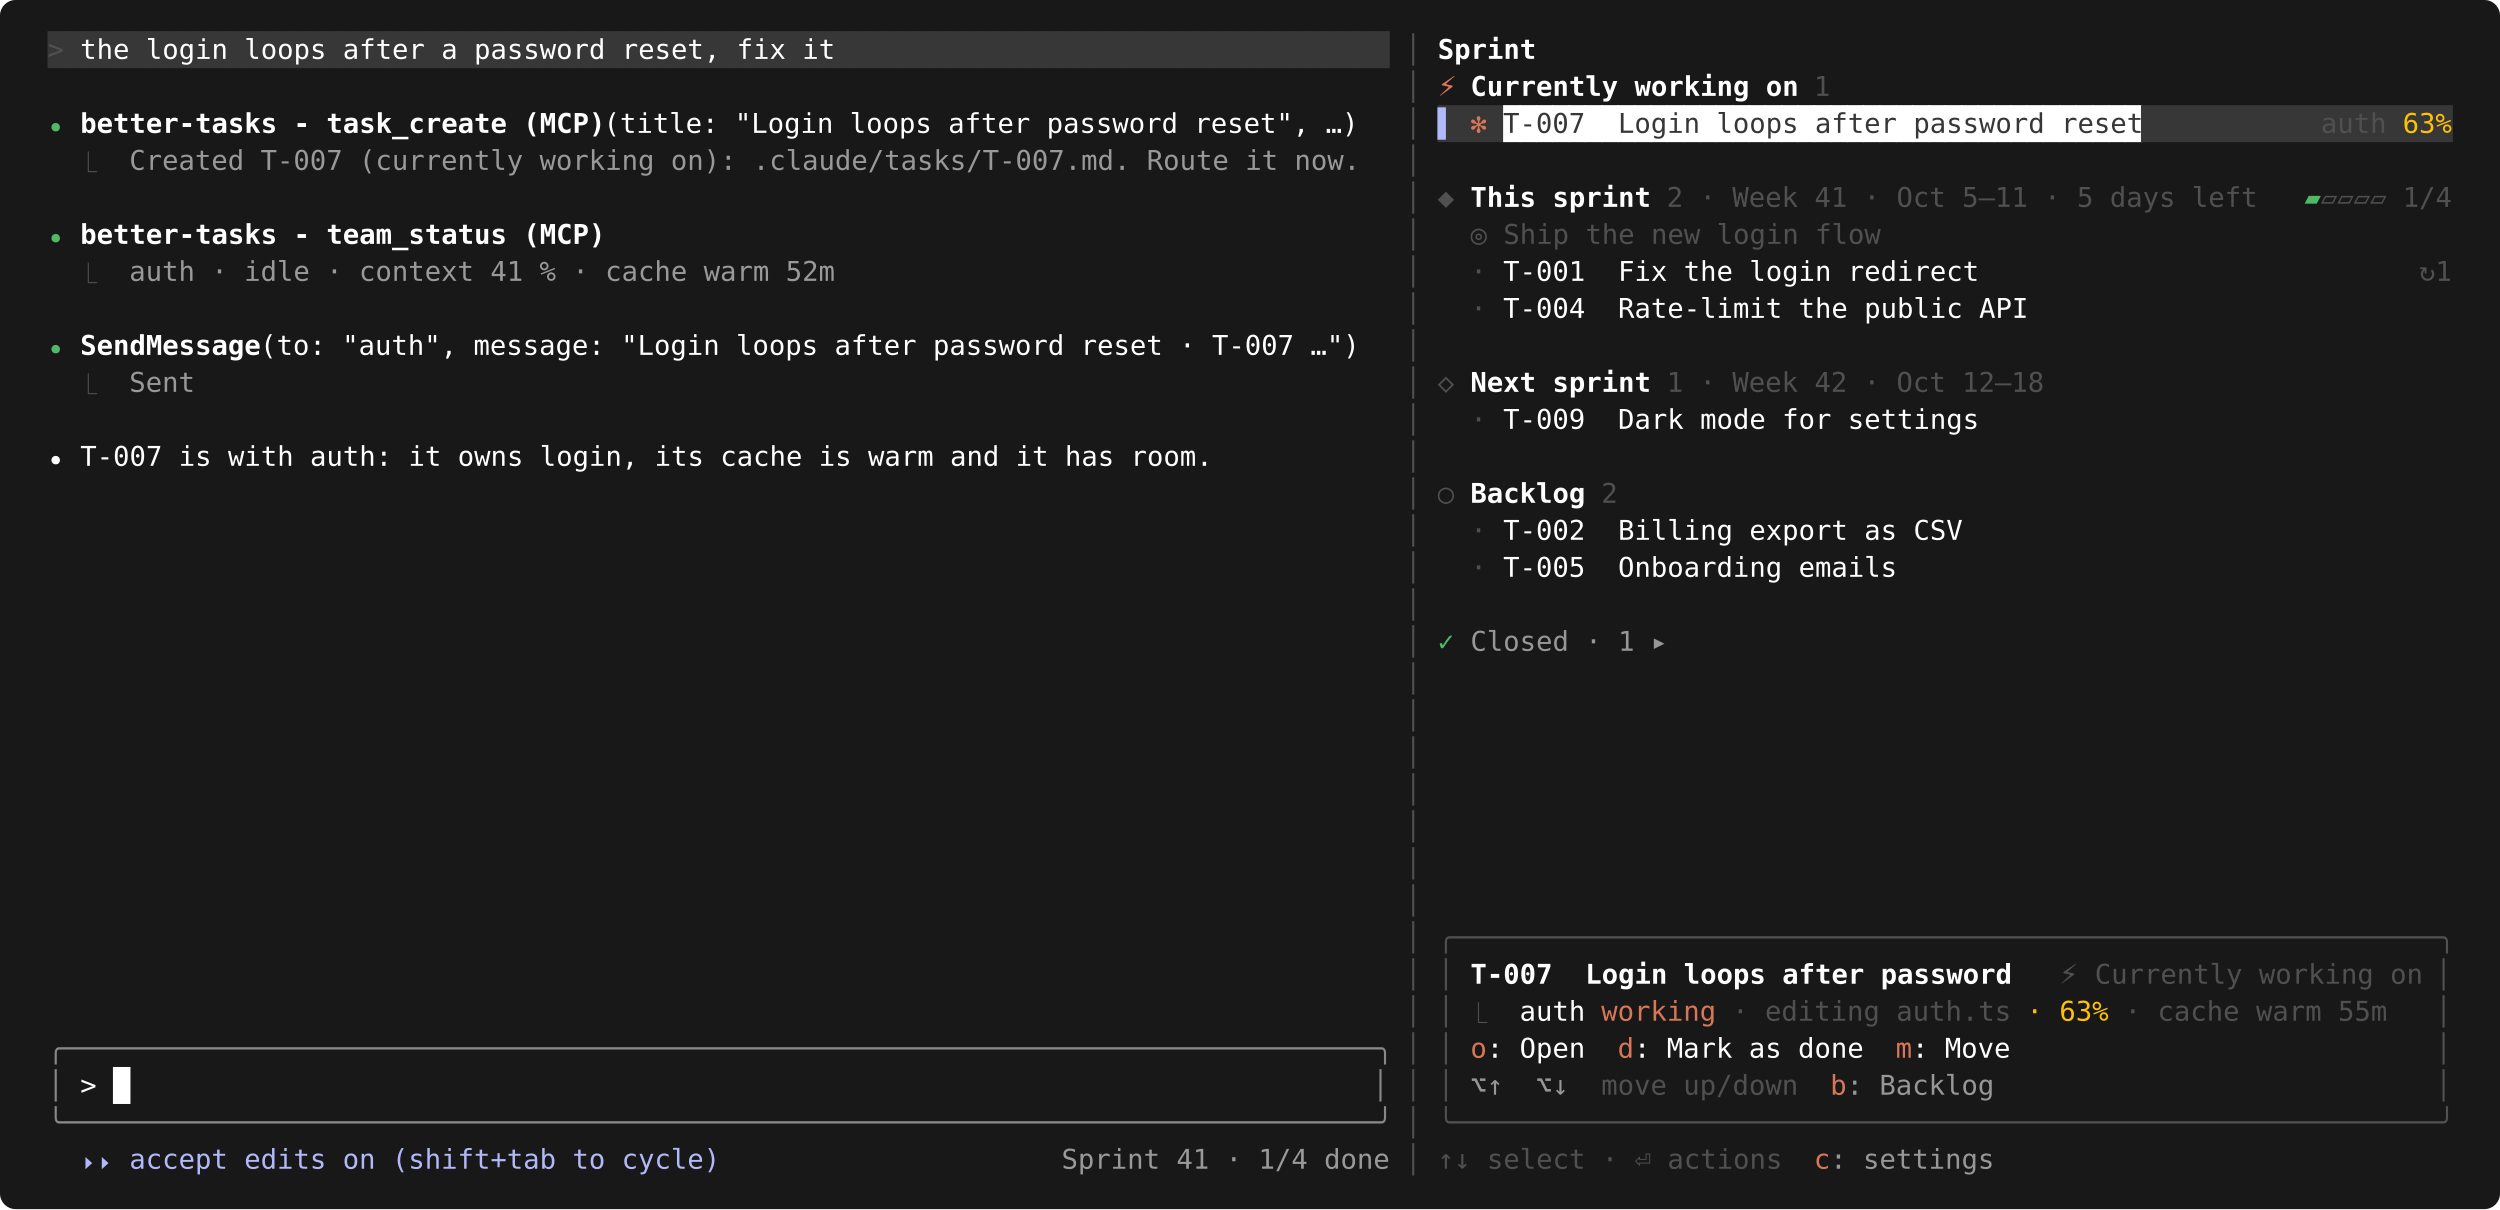
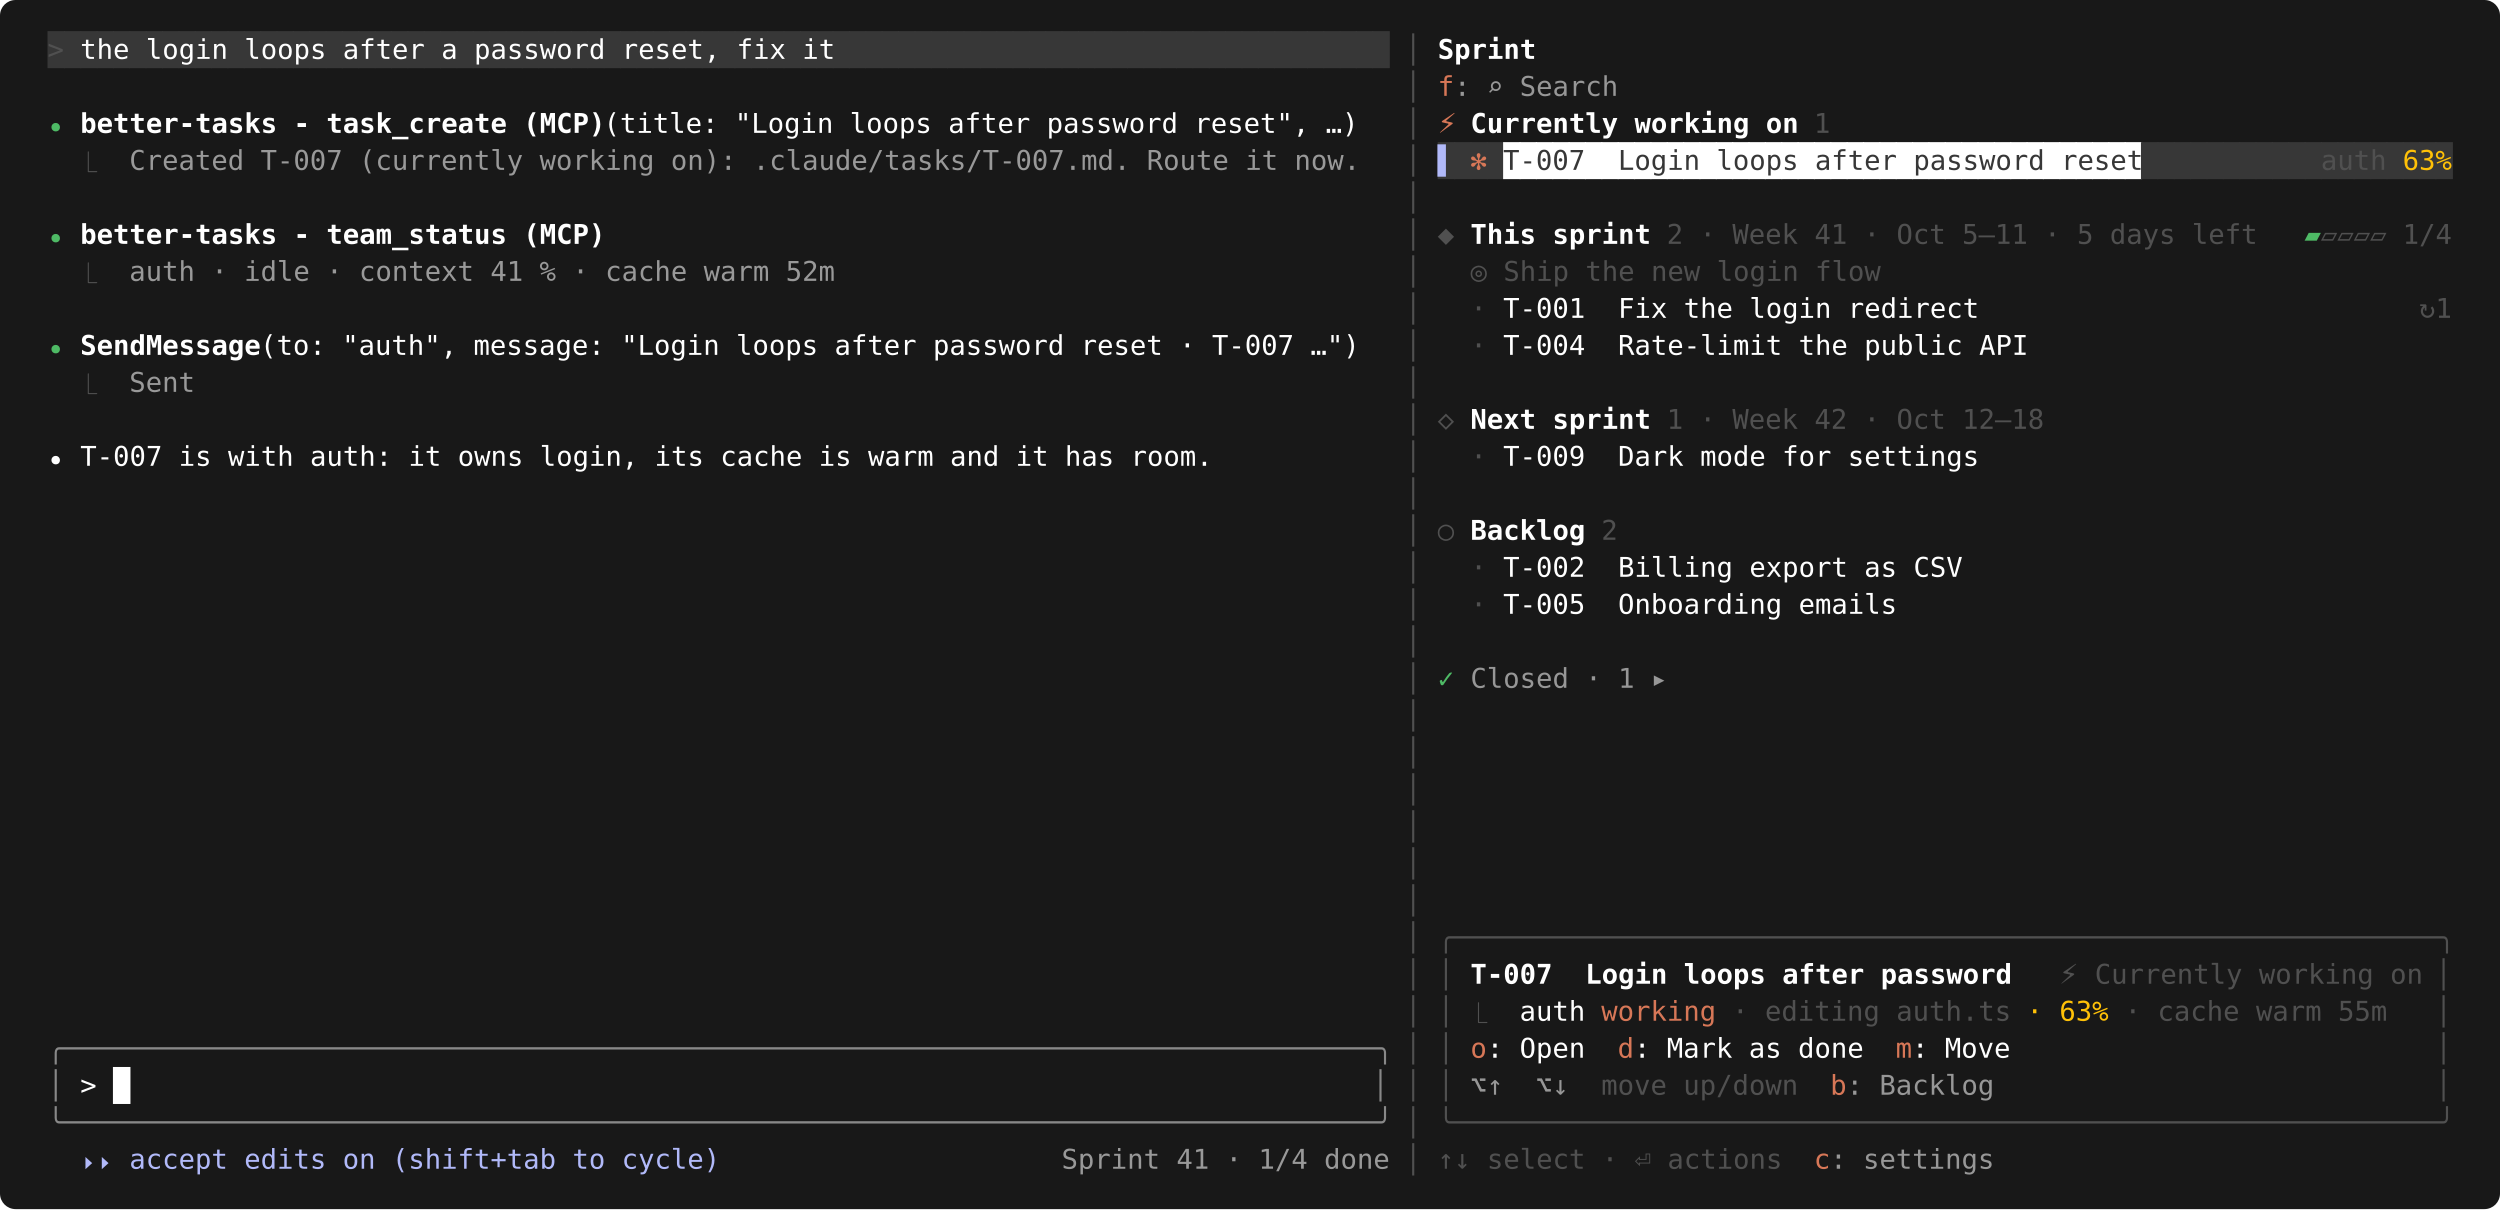
<svg xmlns="http://www.w3.org/2000/svg" width="1284" height="621" viewBox="0 0 1284 621" font-family="JetBrains Mono, SF Mono, Menlo, Consolas, monospace" font-size="14">
  <rect width="100%" height="100%" rx="8" fill="rgb(24,24,24)" />
  <rect x="24.4" y="16" width="9" height="19" fill="rgb(55,55,55)" />
  <rect x="32.8" y="16" width="9" height="19" fill="rgb(55,55,55)" />
  <rect x="41.2" y="16" width="9" height="19" fill="rgb(55,55,55)" />
  <rect x="49.6" y="16" width="9" height="19" fill="rgb(55,55,55)" />
  <rect x="58.0" y="16" width="9" height="19" fill="rgb(55,55,55)" />
  <rect x="66.4" y="16" width="9" height="19" fill="rgb(55,55,55)" />
  <rect x="74.8" y="16" width="9" height="19" fill="rgb(55,55,55)" />
  <rect x="83.2" y="16" width="9" height="19" fill="rgb(55,55,55)" />
  <rect x="91.6" y="16" width="9" height="19" fill="rgb(55,55,55)" />
  <rect x="100.0" y="16" width="9" height="19" fill="rgb(55,55,55)" />
  <rect x="108.4" y="16" width="9" height="19" fill="rgb(55,55,55)" />
  <rect x="116.8" y="16" width="9" height="19" fill="rgb(55,55,55)" />
  <rect x="125.2" y="16" width="9" height="19" fill="rgb(55,55,55)" />
  <rect x="133.6" y="16" width="9" height="19" fill="rgb(55,55,55)" />
  <rect x="142.0" y="16" width="9" height="19" fill="rgb(55,55,55)" />
  <rect x="150.4" y="16" width="9" height="19" fill="rgb(55,55,55)" />
  <rect x="158.8" y="16" width="9" height="19" fill="rgb(55,55,55)" />
  <rect x="167.2" y="16" width="9" height="19" fill="rgb(55,55,55)" />
  <rect x="175.6" y="16" width="9" height="19" fill="rgb(55,55,55)" />
  <rect x="184.0" y="16" width="9" height="19" fill="rgb(55,55,55)" />
  <rect x="192.4" y="16" width="9" height="19" fill="rgb(55,55,55)" />
  <rect x="200.8" y="16" width="9" height="19" fill="rgb(55,55,55)" />
  <rect x="209.2" y="16" width="9" height="19" fill="rgb(55,55,55)" />
  <rect x="217.6" y="16" width="9" height="19" fill="rgb(55,55,55)" />
  <rect x="226.0" y="16" width="9" height="19" fill="rgb(55,55,55)" />
  <rect x="234.4" y="16" width="9" height="19" fill="rgb(55,55,55)" />
  <rect x="242.8" y="16" width="9" height="19" fill="rgb(55,55,55)" />
  <rect x="251.2" y="16" width="9" height="19" fill="rgb(55,55,55)" />
  <rect x="259.6" y="16" width="9" height="19" fill="rgb(55,55,55)" />
  <rect x="268.0" y="16" width="9" height="19" fill="rgb(55,55,55)" />
  <rect x="276.4" y="16" width="9" height="19" fill="rgb(55,55,55)" />
  <rect x="284.8" y="16" width="9" height="19" fill="rgb(55,55,55)" />
  <rect x="293.2" y="16" width="9" height="19" fill="rgb(55,55,55)" />
  <rect x="301.6" y="16" width="9" height="19" fill="rgb(55,55,55)" />
  <rect x="310.0" y="16" width="9" height="19" fill="rgb(55,55,55)" />
  <rect x="318.4" y="16" width="9" height="19" fill="rgb(55,55,55)" />
  <rect x="326.8" y="16" width="9" height="19" fill="rgb(55,55,55)" />
  <rect x="335.2" y="16" width="9" height="19" fill="rgb(55,55,55)" />
  <rect x="343.6" y="16" width="9" height="19" fill="rgb(55,55,55)" />
  <rect x="352.0" y="16" width="9" height="19" fill="rgb(55,55,55)" />
  <rect x="360.4" y="16" width="9" height="19" fill="rgb(55,55,55)" />
  <rect x="368.8" y="16" width="9" height="19" fill="rgb(55,55,55)" />
  <rect x="377.2" y="16" width="9" height="19" fill="rgb(55,55,55)" />
  <rect x="385.6" y="16" width="9" height="19" fill="rgb(55,55,55)" />
  <rect x="394.0" y="16" width="9" height="19" fill="rgb(55,55,55)" />
  <rect x="402.4" y="16" width="9" height="19" fill="rgb(55,55,55)" />
  <rect x="410.8" y="16" width="9" height="19" fill="rgb(55,55,55)" />
  <rect x="419.2" y="16" width="9" height="19" fill="rgb(55,55,55)" />
  <rect x="427.6" y="16" width="9" height="19" fill="rgb(55,55,55)" />
  <rect x="436.0" y="16" width="9" height="19" fill="rgb(55,55,55)" />
  <rect x="444.4" y="16" width="9" height="19" fill="rgb(55,55,55)" />
  <rect x="452.8" y="16" width="9" height="19" fill="rgb(55,55,55)" />
  <rect x="461.2" y="16" width="9" height="19" fill="rgb(55,55,55)" />
  <rect x="469.6" y="16" width="9" height="19" fill="rgb(55,55,55)" />
  <rect x="478.0" y="16" width="9" height="19" fill="rgb(55,55,55)" />
  <rect x="486.4" y="16" width="9" height="19" fill="rgb(55,55,55)" />
  <rect x="494.8" y="16" width="9" height="19" fill="rgb(55,55,55)" />
  <rect x="503.2" y="16" width="9" height="19" fill="rgb(55,55,55)" />
  <rect x="511.6" y="16" width="9" height="19" fill="rgb(55,55,55)" />
  <rect x="520.0" y="16" width="9" height="19" fill="rgb(55,55,55)" />
  <rect x="528.4" y="16" width="9" height="19" fill="rgb(55,55,55)" />
  <rect x="536.8" y="16" width="9" height="19" fill="rgb(55,55,55)" />
  <rect x="545.2" y="16" width="9" height="19" fill="rgb(55,55,55)" />
  <rect x="553.6" y="16" width="9" height="19" fill="rgb(55,55,55)" />
  <rect x="562.0" y="16" width="9" height="19" fill="rgb(55,55,55)" />
  <rect x="570.4" y="16" width="9" height="19" fill="rgb(55,55,55)" />
  <rect x="578.8" y="16" width="9" height="19" fill="rgb(55,55,55)" />
  <rect x="587.2" y="16" width="9" height="19" fill="rgb(55,55,55)" />
  <rect x="595.6" y="16" width="9" height="19" fill="rgb(55,55,55)" />
  <rect x="604.0" y="16" width="9" height="19" fill="rgb(55,55,55)" />
  <rect x="612.4" y="16" width="9" height="19" fill="rgb(55,55,55)" />
  <rect x="620.8" y="16" width="9" height="19" fill="rgb(55,55,55)" />
  <rect x="629.2" y="16" width="9" height="19" fill="rgb(55,55,55)" />
  <rect x="637.6" y="16" width="9" height="19" fill="rgb(55,55,55)" />
  <rect x="646.0" y="16" width="9" height="19" fill="rgb(55,55,55)" />
  <rect x="654.4" y="16" width="9" height="19" fill="rgb(55,55,55)" />
  <rect x="662.8" y="16" width="9" height="19" fill="rgb(55,55,55)" />
  <rect x="671.2" y="16" width="9" height="19" fill="rgb(55,55,55)" />
  <rect x="679.6" y="16" width="9" height="19" fill="rgb(55,55,55)" />
  <rect x="688.0" y="16" width="9" height="19" fill="rgb(55,55,55)" />
  <rect x="696.4" y="16" width="9" height="19" fill="rgb(55,55,55)" />
  <rect x="704.8" y="16" width="9" height="19" fill="rgb(55,55,55)" />
  <text x="24.4" y="30.25" fill="rgb(80,80,80)" textLength="16.8" xml:space="preserve">&gt; </text>
  <text x="41.2" y="30.25" fill="rgb(255,255,255)" textLength="386.4" xml:space="preserve">the login loops after a password reset, fix it</text>
  <text x="721.6" y="30.25" fill="rgb(80,80,80)" textLength="8.4" xml:space="preserve">│</text>
  <text x="730.0" y="30.25" fill="rgb(255,255,255)" font-weight="bold" textLength="67.2" xml:space="preserve"> Sprint </text>
  <text x="721.6" y="49.25" fill="rgb(80,80,80)" textLength="8.4" xml:space="preserve">│</text>
-   <text x="738.4" y="49.25" fill="rgb(215,119,87)" textLength="16.8" xml:space="preserve">⚡ </text>
-   <text x="755.2" y="49.25" fill="rgb(255,255,255)" font-weight="bold" textLength="168.0" xml:space="preserve">Currently working on</text>
-   <text x="923.2" y="49.25" fill="rgb(80,80,80)" textLength="16.8" xml:space="preserve"> 1</text>
-   <rect x="738.4" y="54" width="9" height="19" fill="rgb(55,55,55)" />
-   <rect x="746.8" y="54" width="9" height="19" fill="rgb(55,55,55)" />
-   <rect x="755.2" y="54" width="9" height="19" fill="rgb(55,55,55)" />
-   <rect x="763.6" y="54" width="9" height="19" fill="rgb(55,55,55)" />
-   <rect x="772.0" y="54" width="9" height="19" fill="rgb(255,255,255)" />
-   <rect x="780.4" y="54" width="9" height="19" fill="rgb(255,255,255)" />
-   <rect x="788.8" y="54" width="9" height="19" fill="rgb(255,255,255)" />
-   <rect x="797.2" y="54" width="9" height="19" fill="rgb(255,255,255)" />
-   <rect x="805.6" y="54" width="9" height="19" fill="rgb(255,255,255)" />
-   <rect x="814.0" y="54" width="9" height="19" fill="rgb(255,255,255)" />
-   <rect x="822.4" y="54" width="9" height="19" fill="rgb(255,255,255)" />
-   <rect x="830.8" y="54" width="9" height="19" fill="rgb(255,255,255)" />
-   <rect x="839.2" y="54" width="9" height="19" fill="rgb(255,255,255)" />
-   <rect x="847.6" y="54" width="9" height="19" fill="rgb(255,255,255)" />
-   <rect x="856.0" y="54" width="9" height="19" fill="rgb(255,255,255)" />
-   <rect x="864.4" y="54" width="9" height="19" fill="rgb(255,255,255)" />
-   <rect x="872.8" y="54" width="9" height="19" fill="rgb(255,255,255)" />
-   <rect x="881.2" y="54" width="9" height="19" fill="rgb(255,255,255)" />
-   <rect x="889.6" y="54" width="9" height="19" fill="rgb(255,255,255)" />
-   <rect x="898.0" y="54" width="9" height="19" fill="rgb(255,255,255)" />
-   <rect x="906.4" y="54" width="9" height="19" fill="rgb(255,255,255)" />
-   <rect x="914.8" y="54" width="9" height="19" fill="rgb(255,255,255)" />
-   <rect x="923.2" y="54" width="9" height="19" fill="rgb(255,255,255)" />
-   <rect x="931.6" y="54" width="9" height="19" fill="rgb(255,255,255)" />
-   <rect x="940.0" y="54" width="9" height="19" fill="rgb(255,255,255)" />
-   <rect x="948.4" y="54" width="9" height="19" fill="rgb(255,255,255)" />
-   <rect x="956.8" y="54" width="9" height="19" fill="rgb(255,255,255)" />
-   <rect x="965.2" y="54" width="9" height="19" fill="rgb(255,255,255)" />
-   <rect x="973.6" y="54" width="9" height="19" fill="rgb(255,255,255)" />
-   <rect x="982.0" y="54" width="9" height="19" fill="rgb(255,255,255)" />
-   <rect x="990.4" y="54" width="9" height="19" fill="rgb(255,255,255)" />
-   <rect x="998.8" y="54" width="9" height="19" fill="rgb(255,255,255)" />
-   <rect x="1007.2" y="54" width="9" height="19" fill="rgb(255,255,255)" />
-   <rect x="1015.6" y="54" width="9" height="19" fill="rgb(255,255,255)" />
-   <rect x="1024.0" y="54" width="9" height="19" fill="rgb(255,255,255)" />
-   <rect x="1032.4" y="54" width="9" height="19" fill="rgb(255,255,255)" />
-   <rect x="1040.8" y="54" width="9" height="19" fill="rgb(255,255,255)" />
-   <rect x="1049.2" y="54" width="9" height="19" fill="rgb(255,255,255)" />
-   <rect x="1057.6" y="54" width="9" height="19" fill="rgb(255,255,255)" />
-   <rect x="1066.0" y="54" width="9" height="19" fill="rgb(255,255,255)" />
-   <rect x="1074.4" y="54" width="9" height="19" fill="rgb(255,255,255)" />
-   <rect x="1082.8" y="54" width="9" height="19" fill="rgb(255,255,255)" />
-   <rect x="1091.2" y="54" width="9" height="19" fill="rgb(255,255,255)" />
-   <rect x="1099.6" y="54" width="9" height="19" fill="rgb(55,55,55)" />
-   <rect x="1108.0" y="54" width="9" height="19" fill="rgb(55,55,55)" />
-   <rect x="1116.4" y="54" width="9" height="19" fill="rgb(55,55,55)" />
-   <rect x="1124.8" y="54" width="9" height="19" fill="rgb(55,55,55)" />
-   <rect x="1133.2" y="54" width="9" height="19" fill="rgb(55,55,55)" />
-   <rect x="1141.6" y="54" width="9" height="19" fill="rgb(55,55,55)" />
-   <rect x="1150.0" y="54" width="9" height="19" fill="rgb(55,55,55)" />
-   <rect x="1158.4" y="54" width="9" height="19" fill="rgb(55,55,55)" />
-   <rect x="1166.8" y="54" width="9" height="19" fill="rgb(55,55,55)" />
-   <rect x="1175.2" y="54" width="9" height="19" fill="rgb(55,55,55)" />
-   <rect x="1183.6" y="54" width="9" height="19" fill="rgb(55,55,55)" />
-   <rect x="1192.0" y="54" width="9" height="19" fill="rgb(55,55,55)" />
-   <rect x="1200.4" y="54" width="9" height="19" fill="rgb(55,55,55)" />
-   <rect x="1208.8" y="54" width="9" height="19" fill="rgb(55,55,55)" />
-   <rect x="1217.2" y="54" width="9" height="19" fill="rgb(55,55,55)" />
-   <rect x="1225.6" y="54" width="9" height="19" fill="rgb(55,55,55)" />
-   <rect x="1234.0" y="54" width="9" height="19" fill="rgb(55,55,55)" />
-   <rect x="1242.4" y="54" width="9" height="19" fill="rgb(55,55,55)" />
-   <rect x="1250.8" y="54" width="9" height="19" fill="rgb(55,55,55)" />
+   <text x="738.4" y="49.25" fill="rgb(215,119,87)" textLength="8.4" xml:space="preserve">f</text>
+   <text x="746.8" y="49.25" fill="rgb(255,255,255)" opacity="0.55" textLength="84.0" xml:space="preserve">: ⌕ Search</text>
  <text x="24.4" y="68.25" fill="rgb(78,186,101)" textLength="16.8" xml:space="preserve">⏺ </text>
  <text x="41.2" y="68.25" fill="rgb(255,255,255)" font-weight="bold" textLength="268.8" xml:space="preserve">better-tasks - task_create (MCP)</text>
  <text x="310.0" y="68.25" fill="rgb(255,255,255)" textLength="386.4" xml:space="preserve">(title: "Login loops after password reset", …)</text>
  <text x="721.6" y="68.25" fill="rgb(80,80,80)" textLength="8.4" xml:space="preserve">│</text>
-   <text x="738.4" y="68.25" fill="rgb(177,185,249)" textLength="8.4" xml:space="preserve">▌</text>
-   <text x="755.2" y="68.25" fill="rgb(215,119,87)" textLength="8.4" xml:space="preserve">✻</text>
-   <text x="772.0" y="68.25" fill="rgb(55,55,55)" textLength="327.6" xml:space="preserve">T-007  Login loops after password reset</text>
-   <text x="1192.0" y="68.25" fill="rgb(80,80,80)" textLength="33.6" xml:space="preserve">auth</text>
-   <text x="1234.0" y="68.25" fill="rgb(255,193,7)" textLength="25.2" xml:space="preserve">63%</text>
+   <text x="738.4" y="68.25" fill="rgb(215,119,87)" textLength="16.8" xml:space="preserve">⚡ </text>
+   <text x="755.2" y="68.25" fill="rgb(255,255,255)" font-weight="bold" textLength="168.0" xml:space="preserve">Currently working on</text>
+   <text x="923.2" y="68.25" fill="rgb(80,80,80)" textLength="16.8" xml:space="preserve"> 1</text>
+   <rect x="738.4" y="73" width="9" height="19" fill="rgb(55,55,55)" />
+   <rect x="746.8" y="73" width="9" height="19" fill="rgb(55,55,55)" />
+   <rect x="755.2" y="73" width="9" height="19" fill="rgb(55,55,55)" />
+   <rect x="763.6" y="73" width="9" height="19" fill="rgb(55,55,55)" />
+   <rect x="772.0" y="73" width="9" height="19" fill="rgb(255,255,255)" />
+   <rect x="780.4" y="73" width="9" height="19" fill="rgb(255,255,255)" />
+   <rect x="788.8" y="73" width="9" height="19" fill="rgb(255,255,255)" />
+   <rect x="797.2" y="73" width="9" height="19" fill="rgb(255,255,255)" />
+   <rect x="805.6" y="73" width="9" height="19" fill="rgb(255,255,255)" />
+   <rect x="814.0" y="73" width="9" height="19" fill="rgb(255,255,255)" />
+   <rect x="822.4" y="73" width="9" height="19" fill="rgb(255,255,255)" />
+   <rect x="830.8" y="73" width="9" height="19" fill="rgb(255,255,255)" />
+   <rect x="839.2" y="73" width="9" height="19" fill="rgb(255,255,255)" />
+   <rect x="847.6" y="73" width="9" height="19" fill="rgb(255,255,255)" />
+   <rect x="856.0" y="73" width="9" height="19" fill="rgb(255,255,255)" />
+   <rect x="864.4" y="73" width="9" height="19" fill="rgb(255,255,255)" />
+   <rect x="872.8" y="73" width="9" height="19" fill="rgb(255,255,255)" />
+   <rect x="881.2" y="73" width="9" height="19" fill="rgb(255,255,255)" />
+   <rect x="889.6" y="73" width="9" height="19" fill="rgb(255,255,255)" />
+   <rect x="898.0" y="73" width="9" height="19" fill="rgb(255,255,255)" />
+   <rect x="906.4" y="73" width="9" height="19" fill="rgb(255,255,255)" />
+   <rect x="914.8" y="73" width="9" height="19" fill="rgb(255,255,255)" />
+   <rect x="923.2" y="73" width="9" height="19" fill="rgb(255,255,255)" />
+   <rect x="931.6" y="73" width="9" height="19" fill="rgb(255,255,255)" />
+   <rect x="940.0" y="73" width="9" height="19" fill="rgb(255,255,255)" />
+   <rect x="948.4" y="73" width="9" height="19" fill="rgb(255,255,255)" />
+   <rect x="956.8" y="73" width="9" height="19" fill="rgb(255,255,255)" />
+   <rect x="965.2" y="73" width="9" height="19" fill="rgb(255,255,255)" />
+   <rect x="973.6" y="73" width="9" height="19" fill="rgb(255,255,255)" />
+   <rect x="982.0" y="73" width="9" height="19" fill="rgb(255,255,255)" />
+   <rect x="990.4" y="73" width="9" height="19" fill="rgb(255,255,255)" />
+   <rect x="998.8" y="73" width="9" height="19" fill="rgb(255,255,255)" />
+   <rect x="1007.2" y="73" width="9" height="19" fill="rgb(255,255,255)" />
+   <rect x="1015.6" y="73" width="9" height="19" fill="rgb(255,255,255)" />
+   <rect x="1024.0" y="73" width="9" height="19" fill="rgb(255,255,255)" />
+   <rect x="1032.4" y="73" width="9" height="19" fill="rgb(255,255,255)" />
+   <rect x="1040.8" y="73" width="9" height="19" fill="rgb(255,255,255)" />
+   <rect x="1049.2" y="73" width="9" height="19" fill="rgb(255,255,255)" />
+   <rect x="1057.6" y="73" width="9" height="19" fill="rgb(255,255,255)" />
+   <rect x="1066.0" y="73" width="9" height="19" fill="rgb(255,255,255)" />
+   <rect x="1074.4" y="73" width="9" height="19" fill="rgb(255,255,255)" />
+   <rect x="1082.8" y="73" width="9" height="19" fill="rgb(255,255,255)" />
+   <rect x="1091.2" y="73" width="9" height="19" fill="rgb(255,255,255)" />
+   <rect x="1099.6" y="73" width="9" height="19" fill="rgb(55,55,55)" />
+   <rect x="1108.0" y="73" width="9" height="19" fill="rgb(55,55,55)" />
+   <rect x="1116.4" y="73" width="9" height="19" fill="rgb(55,55,55)" />
+   <rect x="1124.8" y="73" width="9" height="19" fill="rgb(55,55,55)" />
+   <rect x="1133.2" y="73" width="9" height="19" fill="rgb(55,55,55)" />
+   <rect x="1141.6" y="73" width="9" height="19" fill="rgb(55,55,55)" />
+   <rect x="1150.0" y="73" width="9" height="19" fill="rgb(55,55,55)" />
+   <rect x="1158.4" y="73" width="9" height="19" fill="rgb(55,55,55)" />
+   <rect x="1166.8" y="73" width="9" height="19" fill="rgb(55,55,55)" />
+   <rect x="1175.2" y="73" width="9" height="19" fill="rgb(55,55,55)" />
+   <rect x="1183.6" y="73" width="9" height="19" fill="rgb(55,55,55)" />
+   <rect x="1192.0" y="73" width="9" height="19" fill="rgb(55,55,55)" />
+   <rect x="1200.4" y="73" width="9" height="19" fill="rgb(55,55,55)" />
+   <rect x="1208.8" y="73" width="9" height="19" fill="rgb(55,55,55)" />
+   <rect x="1217.2" y="73" width="9" height="19" fill="rgb(55,55,55)" />
+   <rect x="1225.6" y="73" width="9" height="19" fill="rgb(55,55,55)" />
+   <rect x="1234.0" y="73" width="9" height="19" fill="rgb(55,55,55)" />
+   <rect x="1242.4" y="73" width="9" height="19" fill="rgb(55,55,55)" />
+   <rect x="1250.8" y="73" width="9" height="19" fill="rgb(55,55,55)" />
  <text x="24.4" y="87.25" fill="rgb(80,80,80)" textLength="42.0" xml:space="preserve">  ⎿  </text>
  <text x="66.4" y="87.25" fill="rgb(153,153,153)" textLength="630.0" xml:space="preserve">Created T-007 (currently working on): .claude/tasks/T-007.md. Route it now.</text>
  <text x="721.6" y="87.25" fill="rgb(80,80,80)" textLength="8.4" xml:space="preserve">│</text>
+   <text x="738.4" y="87.25" fill="rgb(177,185,249)" textLength="8.4" xml:space="preserve">▌</text>
+   <text x="755.2" y="87.25" fill="rgb(215,119,87)" textLength="8.4" xml:space="preserve">✻</text>
+   <text x="772.0" y="87.25" fill="rgb(55,55,55)" textLength="327.6" xml:space="preserve">T-007  Login loops after password reset</text>
+   <text x="1192.0" y="87.25" fill="rgb(80,80,80)" textLength="33.6" xml:space="preserve">auth</text>
+   <text x="1234.0" y="87.25" fill="rgb(255,193,7)" textLength="25.2" xml:space="preserve">63%</text>
  <text x="721.6" y="106.25" fill="rgb(80,80,80)" textLength="8.4" xml:space="preserve">│</text>
-   <text x="738.4" y="106.25" fill="rgb(80,80,80)" textLength="16.8" xml:space="preserve">◆ </text>
-   <text x="755.2" y="106.25" fill="rgb(255,255,255)" font-weight="bold" textLength="92.4" xml:space="preserve">This sprint</text>
-   <text x="847.6" y="106.25" fill="rgb(80,80,80)" textLength="310.8" xml:space="preserve"> 2 · Week 41 · Oct 5–11 · 5 days left</text>
-   <text x="1183.6" y="106.25" fill="rgb(78,186,101)" textLength="8.4" xml:space="preserve">▰</text>
-   <text x="1192.0" y="106.25" fill="rgb(80,80,80)" textLength="33.6" xml:space="preserve">▱▱▱▱</text>
-   <text x="1234.0" y="106.25" fill="rgb(80,80,80)" textLength="25.2" xml:space="preserve">1/4</text>
  <text x="24.4" y="125.25" fill="rgb(78,186,101)" textLength="16.8" xml:space="preserve">⏺ </text>
  <text x="41.2" y="125.25" fill="rgb(255,255,255)" font-weight="bold" textLength="268.8" xml:space="preserve">better-tasks - team_status (MCP)</text>
  <text x="721.6" y="125.25" fill="rgb(80,80,80)" textLength="8.4" xml:space="preserve">│</text>
-   <text x="738.4" y="125.25" fill="rgb(80,80,80)" textLength="226.8" xml:space="preserve">  ◎ Ship the new login flow</text>
+   <text x="738.4" y="125.25" fill="rgb(80,80,80)" textLength="16.8" xml:space="preserve">◆ </text>
+   <text x="755.2" y="125.25" fill="rgb(255,255,255)" font-weight="bold" textLength="92.4" xml:space="preserve">This sprint</text>
+   <text x="847.6" y="125.25" fill="rgb(80,80,80)" textLength="310.8" xml:space="preserve"> 2 · Week 41 · Oct 5–11 · 5 days left</text>
+   <text x="1183.6" y="125.25" fill="rgb(78,186,101)" textLength="8.4" xml:space="preserve">▰</text>
+   <text x="1192.0" y="125.25" fill="rgb(80,80,80)" textLength="33.6" xml:space="preserve">▱▱▱▱</text>
+   <text x="1234.0" y="125.25" fill="rgb(80,80,80)" textLength="25.2" xml:space="preserve">1/4</text>
  <text x="24.4" y="144.25" fill="rgb(80,80,80)" textLength="42.0" xml:space="preserve">  ⎿  </text>
  <text x="66.4" y="144.25" fill="rgb(153,153,153)" textLength="361.2" xml:space="preserve">auth · idle · context 41 % · cache warm 52m</text>
  <text x="721.6" y="144.25" fill="rgb(80,80,80)" textLength="8.4" xml:space="preserve">│</text>
-   <text x="755.2" y="144.25" fill="rgb(80,80,80)" textLength="8.4" xml:space="preserve">·</text>
-   <text x="763.6" y="144.25" fill="rgb(255,255,255)" textLength="478.8" xml:space="preserve"> T-001  Fix the login redirect                           </text>
-   <text x="1242.4" y="144.25" fill="rgb(80,80,80)" textLength="16.8" xml:space="preserve">↻1</text>
+   <text x="738.4" y="144.25" fill="rgb(80,80,80)" textLength="226.8" xml:space="preserve">  ◎ Ship the new login flow</text>
  <text x="721.6" y="163.25" fill="rgb(80,80,80)" textLength="8.4" xml:space="preserve">│</text>
  <text x="755.2" y="163.25" fill="rgb(80,80,80)" textLength="8.4" xml:space="preserve">·</text>
-   <text x="763.6" y="163.25" fill="rgb(255,255,255)" textLength="504.0" xml:space="preserve"> T-004  Rate-limit the public API                           </text>
+   <text x="763.6" y="163.25" fill="rgb(255,255,255)" textLength="478.8" xml:space="preserve"> T-001  Fix the login redirect                           </text>
+   <text x="1242.4" y="163.25" fill="rgb(80,80,80)" textLength="16.8" xml:space="preserve">↻1</text>
  <text x="24.4" y="182.25" fill="rgb(78,186,101)" textLength="16.8" xml:space="preserve">⏺ </text>
  <text x="41.2" y="182.25" fill="rgb(255,255,255)" font-weight="bold" textLength="92.4" xml:space="preserve">SendMessage</text>
  <text x="133.6" y="182.25" fill="rgb(255,255,255)" textLength="562.8" xml:space="preserve">(to: "auth", message: "Login loops after password reset · T-007 …")</text>
  <text x="721.6" y="182.25" fill="rgb(80,80,80)" textLength="8.4" xml:space="preserve">│</text>
+   <text x="755.2" y="182.25" fill="rgb(80,80,80)" textLength="8.4" xml:space="preserve">·</text>
+   <text x="763.6" y="182.25" fill="rgb(255,255,255)" textLength="504.0" xml:space="preserve"> T-004  Rate-limit the public API                           </text>
  <text x="24.4" y="201.25" fill="rgb(80,80,80)" textLength="42.0" xml:space="preserve">  ⎿  </text>
  <text x="66.4" y="201.25" fill="rgb(153,153,153)" textLength="33.6" xml:space="preserve">Sent</text>
  <text x="721.6" y="201.25" fill="rgb(80,80,80)" textLength="8.4" xml:space="preserve">│</text>
-   <text x="738.4" y="201.25" fill="rgb(80,80,80)" textLength="16.8" xml:space="preserve">◇ </text>
-   <text x="755.2" y="201.25" fill="rgb(255,255,255)" font-weight="bold" textLength="92.4" xml:space="preserve">Next sprint</text>
-   <text x="847.6" y="201.25" fill="rgb(80,80,80)" textLength="201.6" xml:space="preserve"> 1 · Week 42 · Oct 12–18</text>
  <text x="721.6" y="220.25" fill="rgb(80,80,80)" textLength="8.4" xml:space="preserve">│</text>
-   <text x="755.2" y="220.25" fill="rgb(80,80,80)" textLength="8.4" xml:space="preserve">·</text>
-   <text x="763.6" y="220.25" fill="rgb(255,255,255)" textLength="504.0" xml:space="preserve"> T-009  Dark mode for settings                              </text>
+   <text x="738.4" y="220.25" fill="rgb(80,80,80)" textLength="16.8" xml:space="preserve">◇ </text>
+   <text x="755.2" y="220.25" fill="rgb(255,255,255)" font-weight="bold" textLength="92.4" xml:space="preserve">Next sprint</text>
+   <text x="847.6" y="220.25" fill="rgb(80,80,80)" textLength="201.6" xml:space="preserve"> 1 · Week 42 · Oct 12–18</text>
  <text x="24.4" y="239.25" fill="rgb(255,255,255)" textLength="596.4" xml:space="preserve">⏺ T-007 is with auth: it owns login, its cache is warm and it has room.</text>
  <text x="721.6" y="239.25" fill="rgb(80,80,80)" textLength="8.4" xml:space="preserve">│</text>
+   <text x="755.2" y="239.25" fill="rgb(80,80,80)" textLength="8.4" xml:space="preserve">·</text>
+   <text x="763.6" y="239.25" fill="rgb(255,255,255)" textLength="504.0" xml:space="preserve"> T-009  Dark mode for settings                              </text>
  <text x="721.6" y="258.25" fill="rgb(80,80,80)" textLength="8.4" xml:space="preserve">│</text>
-   <text x="738.4" y="258.25" fill="rgb(80,80,80)" textLength="16.8" xml:space="preserve">○ </text>
-   <text x="755.2" y="258.25" fill="rgb(255,255,255)" font-weight="bold" textLength="58.8" xml:space="preserve">Backlog</text>
-   <text x="814.0" y="258.25" fill="rgb(80,80,80)" textLength="16.8" xml:space="preserve"> 2</text>
  <text x="721.6" y="277.25" fill="rgb(80,80,80)" textLength="8.4" xml:space="preserve">│</text>
-   <text x="755.2" y="277.25" fill="rgb(80,80,80)" textLength="8.4" xml:space="preserve">·</text>
-   <text x="763.6" y="277.25" fill="rgb(255,255,255)" textLength="504.0" xml:space="preserve"> T-002  Billing export as CSV                               </text>
+   <text x="738.4" y="277.25" fill="rgb(80,80,80)" textLength="16.8" xml:space="preserve">○ </text>
+   <text x="755.2" y="277.25" fill="rgb(255,255,255)" font-weight="bold" textLength="58.8" xml:space="preserve">Backlog</text>
+   <text x="814.0" y="277.25" fill="rgb(80,80,80)" textLength="16.8" xml:space="preserve"> 2</text>
  <text x="721.6" y="296.25" fill="rgb(80,80,80)" textLength="8.4" xml:space="preserve">│</text>
  <text x="755.2" y="296.25" fill="rgb(80,80,80)" textLength="8.4" xml:space="preserve">·</text>
-   <text x="763.6" y="296.25" fill="rgb(255,255,255)" textLength="504.0" xml:space="preserve"> T-005  Onboarding emails                                   </text>
+   <text x="763.6" y="296.25" fill="rgb(255,255,255)" textLength="504.0" xml:space="preserve"> T-002  Billing export as CSV                               </text>
  <text x="721.6" y="315.25" fill="rgb(80,80,80)" textLength="8.4" xml:space="preserve">│</text>
+   <text x="755.2" y="315.25" fill="rgb(80,80,80)" textLength="8.4" xml:space="preserve">·</text>
+   <text x="763.6" y="315.25" fill="rgb(255,255,255)" textLength="504.0" xml:space="preserve"> T-005  Onboarding emails                                   </text>
  <text x="721.6" y="334.25" fill="rgb(80,80,80)" textLength="8.4" xml:space="preserve">│</text>
-   <text x="738.4" y="334.25" fill="rgb(78,186,101)" textLength="8.4" xml:space="preserve">✓</text>
-   <text x="755.2" y="334.25" fill="rgb(255,255,255)" opacity="0.55" textLength="100.8" xml:space="preserve">Closed · 1 ▸</text>
  <text x="721.6" y="353.25" fill="rgb(80,80,80)" textLength="8.4" xml:space="preserve">│</text>
+   <text x="738.4" y="353.25" fill="rgb(78,186,101)" textLength="8.4" xml:space="preserve">✓</text>
+   <text x="755.2" y="353.25" fill="rgb(255,255,255)" opacity="0.55" textLength="100.8" xml:space="preserve">Closed · 1 ▸</text>
  <text x="721.6" y="372.25" fill="rgb(80,80,80)" textLength="8.4" xml:space="preserve">│</text>
  <text x="721.6" y="391.25" fill="rgb(80,80,80)" textLength="8.4" xml:space="preserve">│</text>
  <text x="721.6" y="410.25" fill="rgb(80,80,80)" textLength="8.4" xml:space="preserve">│</text>
  <text x="721.6" y="429.25" fill="rgb(80,80,80)" textLength="8.4" xml:space="preserve">│</text>
  <text x="721.6" y="448.25" fill="rgb(80,80,80)" textLength="8.4" xml:space="preserve">│</text>
  <text x="721.6" y="467.25" fill="rgb(80,80,80)" textLength="8.4" xml:space="preserve">│</text>
  <text x="721.6" y="486.25" fill="rgb(80,80,80)" textLength="8.4" xml:space="preserve">│</text>
  <text x="738.4" y="486.25" fill="rgb(80,80,80)" textLength="520.8" xml:space="preserve">╭────────────────────────────────────────────────────────────╮</text>
  <text x="721.6" y="505.25" fill="rgb(80,80,80)" textLength="8.4" xml:space="preserve">│</text>
  <text x="738.4" y="505.25" fill="rgb(80,80,80)" textLength="8.4" xml:space="preserve">│</text>
  <text x="755.2" y="505.25" fill="rgb(255,255,255)" font-weight="bold" textLength="285.6" xml:space="preserve">T-007  Login loops after password </text>
  <text x="1057.6" y="505.25" fill="rgb(80,80,80)" textLength="184.8" xml:space="preserve">⚡ Currently working on</text>
  <text x="1250.8" y="505.25" fill="rgb(80,80,80)" textLength="8.4" xml:space="preserve">│</text>
  <text x="721.6" y="524.25" fill="rgb(80,80,80)" textLength="8.4" xml:space="preserve">│</text>
  <text x="738.4" y="524.25" fill="rgb(80,80,80)" textLength="8.4" xml:space="preserve">│</text>
  <text x="755.2" y="524.25" fill="rgb(80,80,80)" textLength="8.4" xml:space="preserve">⎿</text>
  <text x="763.6" y="524.25" fill="rgb(255,255,255)" textLength="58.8" xml:space="preserve">  auth </text>
  <text x="822.4" y="524.25" fill="rgb(215,119,87)" textLength="58.8" xml:space="preserve">working</text>
  <text x="881.2" y="524.25" fill="rgb(80,80,80)" textLength="151.2" xml:space="preserve"> · editing auth.ts</text>
  <text x="1032.4" y="524.25" fill="rgb(255,193,7)" textLength="50.4" xml:space="preserve"> · 63%</text>
  <text x="1082.8" y="524.25" fill="rgb(80,80,80)" textLength="142.8" xml:space="preserve"> · cache warm 55m</text>
  <text x="1250.8" y="524.25" fill="rgb(80,80,80)" textLength="8.4" xml:space="preserve">│</text>
  <text x="24.4" y="543.25" fill="rgb(136,136,136)" textLength="688.8" xml:space="preserve">╭────────────────────────────────────────────────────────────────────────────────╮</text>
  <text x="721.6" y="543.25" fill="rgb(80,80,80)" textLength="8.4" xml:space="preserve">│</text>
  <text x="738.4" y="543.25" fill="rgb(80,80,80)" textLength="8.4" xml:space="preserve">│</text>
  <text x="755.2" y="543.25" fill="rgb(215,119,87)" textLength="8.4" xml:space="preserve">o</text>
  <text x="763.6" y="543.25" fill="rgb(255,255,255)" textLength="67.2" xml:space="preserve">: Open  </text>
  <text x="830.8" y="543.25" fill="rgb(215,119,87)" textLength="8.4" xml:space="preserve">d</text>
  <text x="839.2" y="543.25" fill="rgb(255,255,255)" textLength="134.4" xml:space="preserve">: Mark as done  </text>
  <text x="973.6" y="543.25" fill="rgb(215,119,87)" textLength="8.4" xml:space="preserve">m</text>
  <text x="982.0" y="543.25" fill="rgb(255,255,255)" textLength="268.8" xml:space="preserve">: Move                          </text>
  <text x="1250.8" y="543.25" fill="rgb(80,80,80)" textLength="8.4" xml:space="preserve">│</text>
  <rect x="58.0" y="548" width="9" height="19" fill="rgb(255,255,255)" />
  <text x="24.4" y="562.25" fill="rgb(136,136,136)" textLength="8.4" xml:space="preserve">│</text>
  <text x="41.2" y="562.25" fill="rgb(255,255,255)" textLength="8.4" xml:space="preserve">&gt;</text>
  <text x="704.8" y="562.25" fill="rgb(136,136,136)" textLength="8.4" xml:space="preserve">│</text>
  <text x="721.6" y="562.25" fill="rgb(80,80,80)" textLength="8.4" xml:space="preserve">│</text>
  <text x="738.4" y="562.25" fill="rgb(80,80,80)" textLength="8.4" xml:space="preserve">│</text>
  <text x="755.2" y="562.25" fill="rgb(255,255,255)" opacity="0.55" textLength="16.8" xml:space="preserve">⌥↑</text>
  <text x="788.8" y="562.25" fill="rgb(255,255,255)" opacity="0.55" textLength="16.8" xml:space="preserve">⌥↓</text>
  <text x="822.4" y="562.25" fill="rgb(80,80,80)" textLength="100.8" xml:space="preserve">move up/down</text>
  <text x="940.0" y="562.25" fill="rgb(215,119,87)" textLength="8.4" xml:space="preserve">b</text>
  <text x="948.4" y="562.25" fill="rgb(255,255,255)" opacity="0.55" textLength="75.6" xml:space="preserve">: Backlog</text>
  <text x="1250.8" y="562.25" fill="rgb(80,80,80)" textLength="8.4" xml:space="preserve">│</text>
  <text x="24.4" y="581.25" fill="rgb(136,136,136)" textLength="688.8" xml:space="preserve">╰────────────────────────────────────────────────────────────────────────────────╯</text>
  <text x="721.6" y="581.25" fill="rgb(80,80,80)" textLength="8.4" xml:space="preserve">│</text>
  <text x="738.4" y="581.25" fill="rgb(80,80,80)" textLength="520.8" xml:space="preserve">╰────────────────────────────────────────────────────────────╯</text>
  <text x="24.4" y="600.25" fill="rgb(177,185,249)" textLength="344.4" xml:space="preserve">  ⏵⏵ accept edits on (shift+tab to cycle)</text>
  <text x="545.2" y="600.25" fill="rgb(153,153,153)" textLength="168.0" xml:space="preserve">Sprint 41 · 1/4 done</text>
  <text x="721.6" y="600.25" fill="rgb(80,80,80)" textLength="8.4" xml:space="preserve">│</text>
  <text x="738.4" y="600.25" fill="rgb(80,80,80)" textLength="176.4" xml:space="preserve">↑↓ select · ⏎ actions</text>
  <text x="931.6" y="600.25" fill="rgb(215,119,87)" textLength="8.4" xml:space="preserve">c</text>
  <text x="940.0" y="600.25" fill="rgb(255,255,255)" opacity="0.55" textLength="84.0" xml:space="preserve">: settings</text>
</svg>
